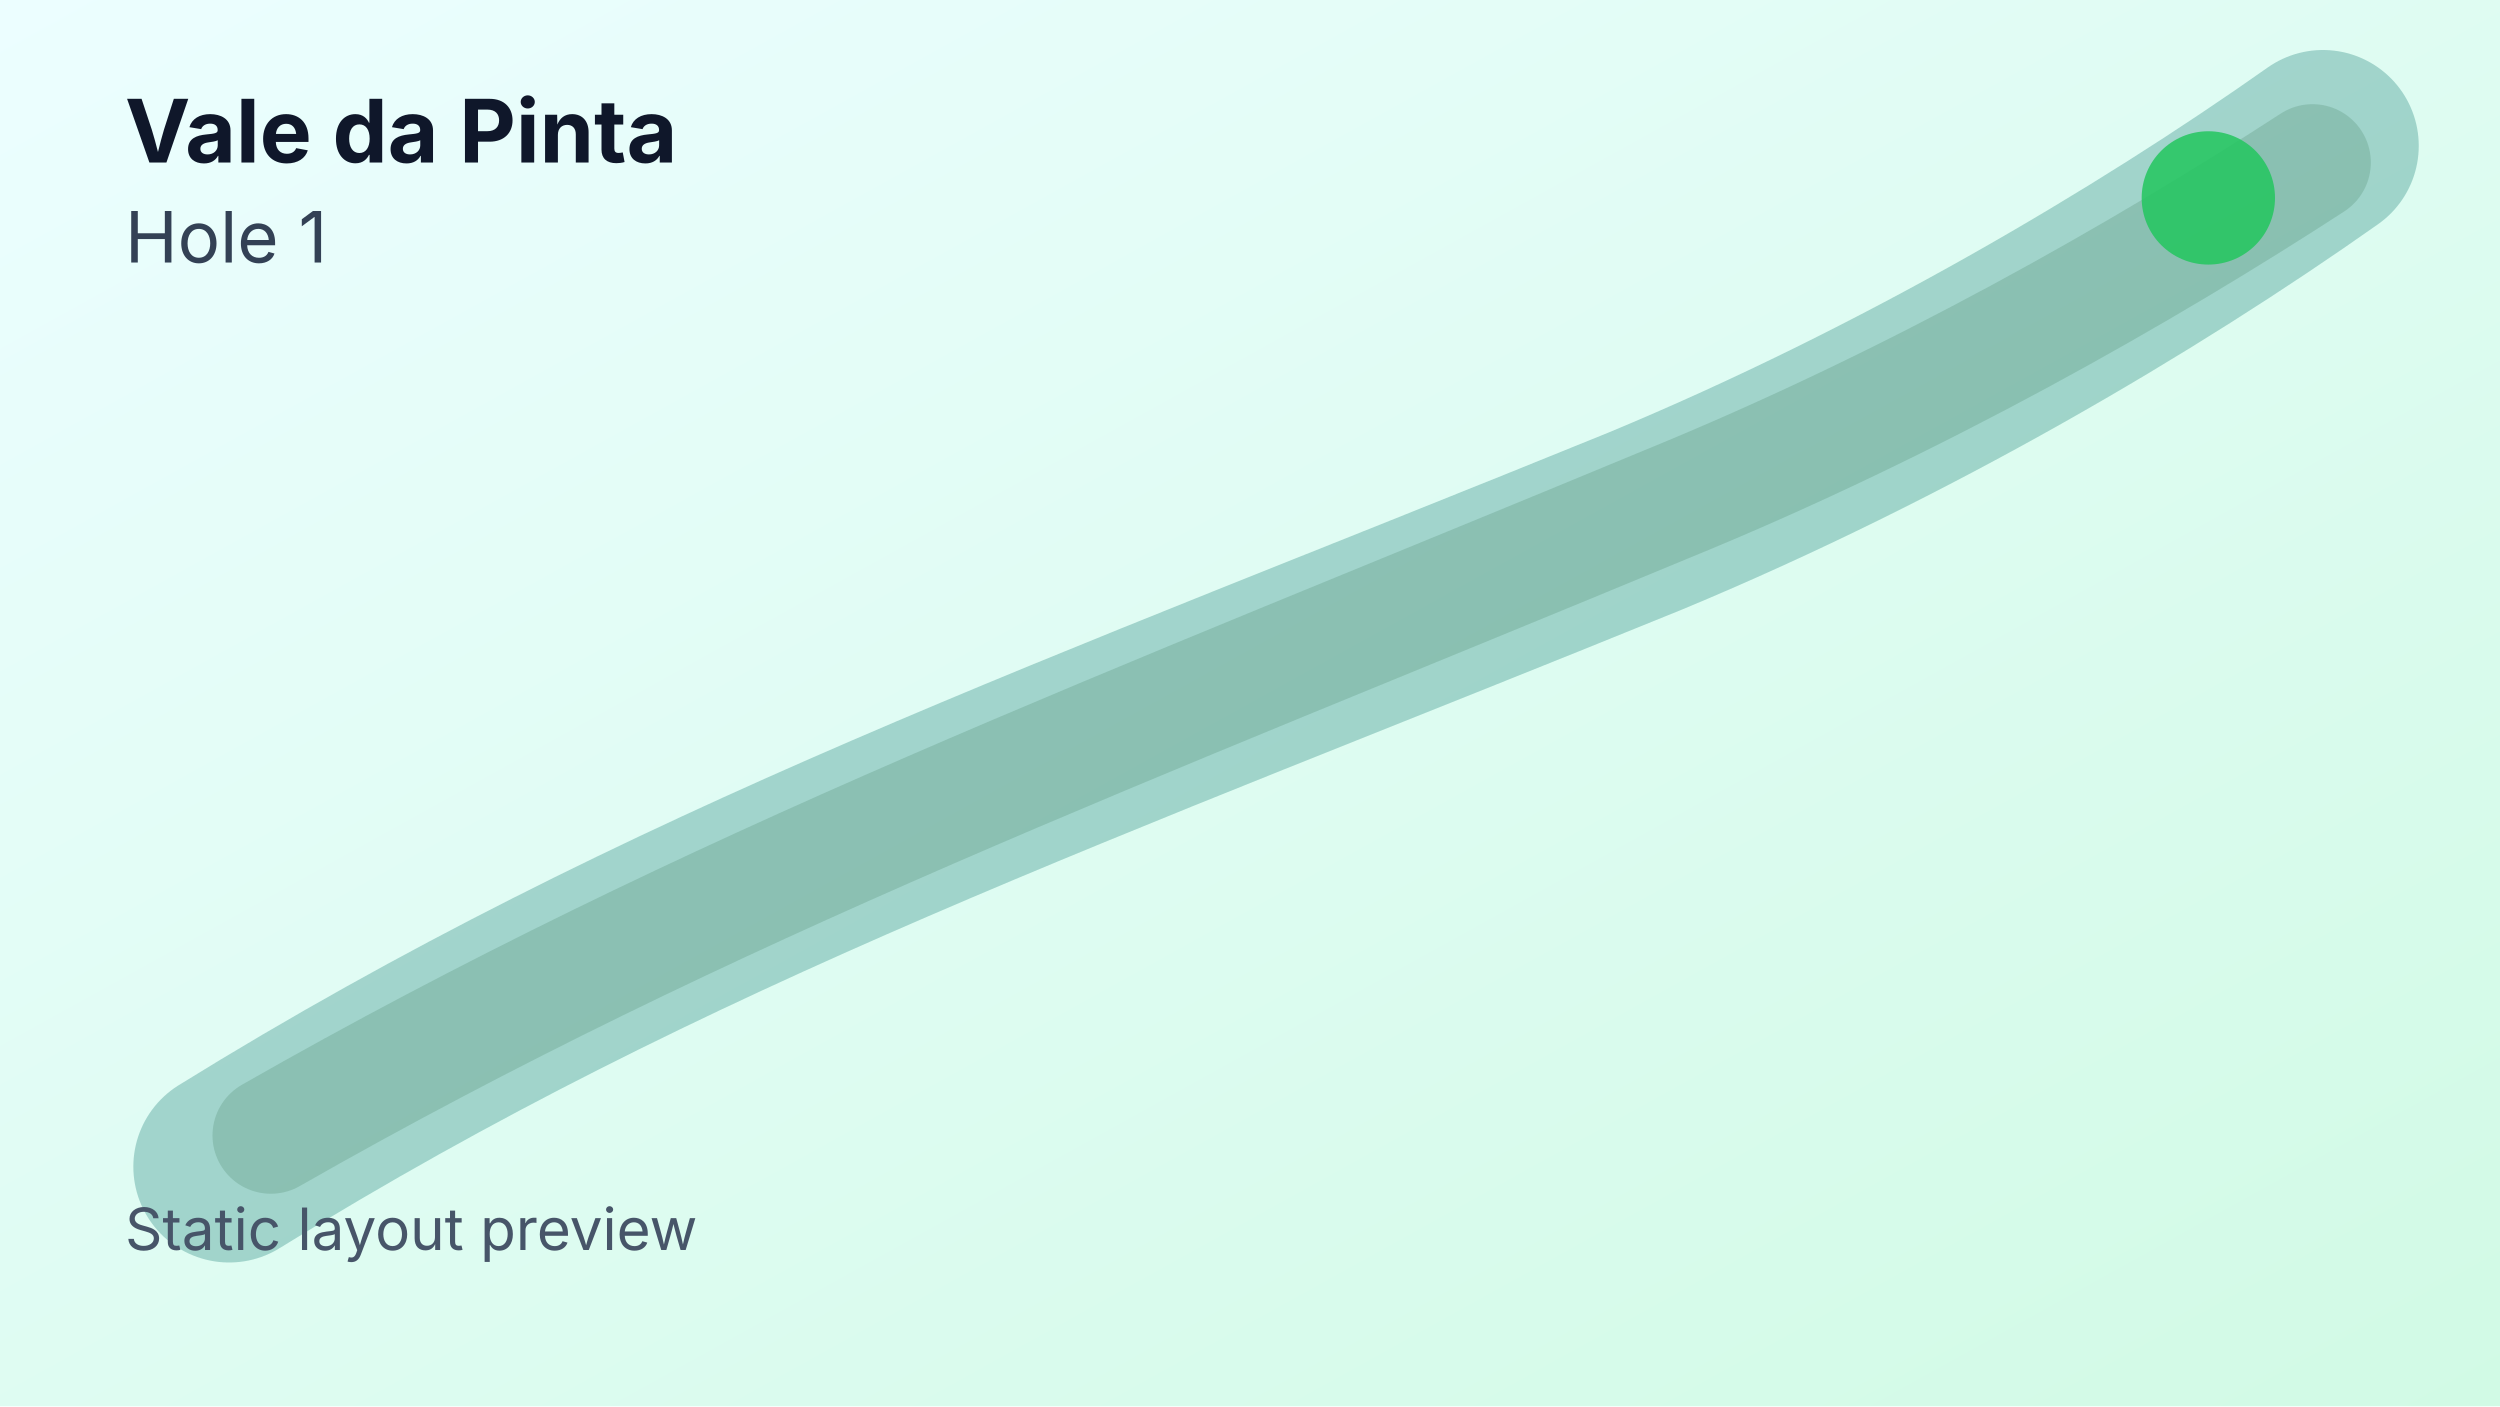
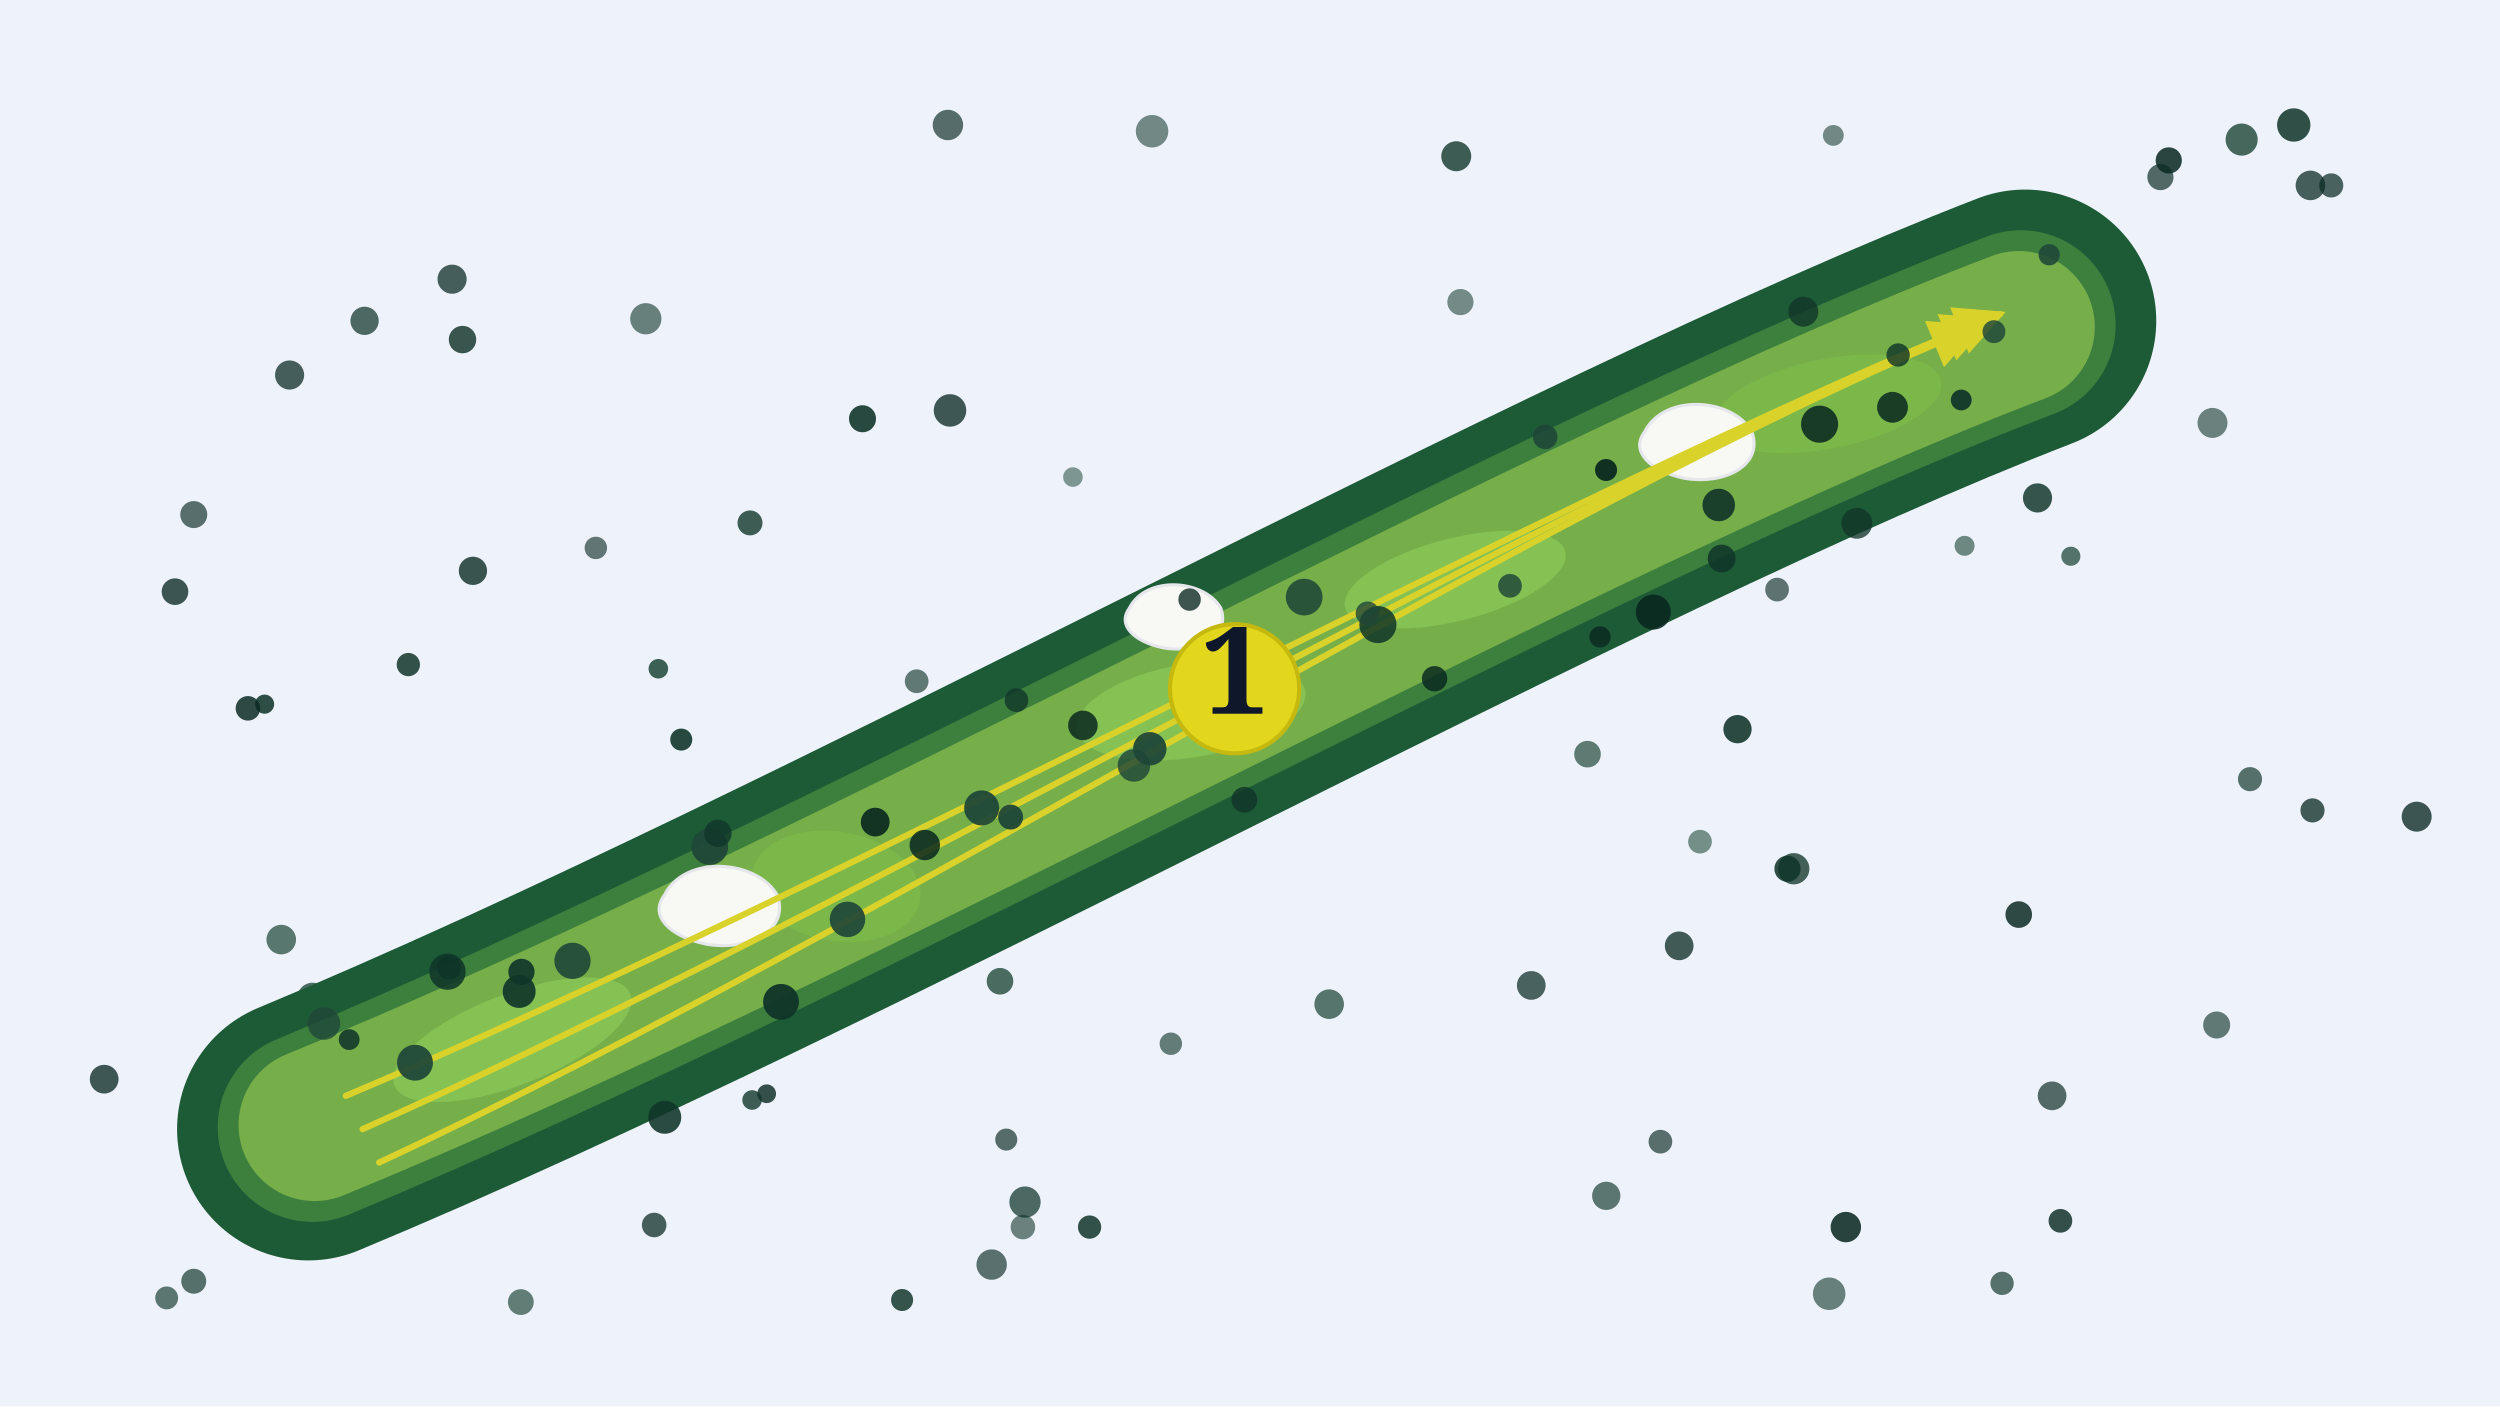
<svg xmlns="http://www.w3.org/2000/svg" viewBox="0 0 1200 675" role="img" aria-label="Vale da Pinta Hole 1">
  <defs>
-     <linearGradient id="bg" x1="0" y1="0" x2="1" y2="1">
-       <stop offset="0%" stop-color="#ecfeff" />
-       <stop offset="100%" stop-color="#d1fae5" />
-     </linearGradient>
+     <marker id="arrow" markerWidth="8" markerHeight="8" refX="7" refY="4" orient="auto">
+       <path d="M0,0 L8,4 L0,8 z" fill="#d9d22b" />
+     </marker>
  </defs>
-   <rect width="1200" height="675" fill="url(#bg)" />
-   <path d="M110 560 C320 430, 520 360, 790 250 C915 198, 1030 130, 1115 70" fill="none" stroke="#0f766e" stroke-opacity="0.30" stroke-width="92" stroke-linecap="round" />
-   <path d="M130 545 C340 425, 540 350, 800 242 C920 193, 1030 130, 1110 78" fill="none" stroke="#14532d" stroke-opacity="0.16" stroke-width="56" stroke-linecap="round" />
-   <circle cx="1060" cy="95" r="32" fill="#22c55e" fill-opacity="0.85" />
-   <text x="60" y="78" fill="#0f172a" font-family="Inter, Arial, sans-serif" font-size="42" font-weight="700">Vale da Pinta</text>
-   <text x="60" y="126" fill="#334155" font-family="Inter, Arial, sans-serif" font-size="34">Hole 1</text>
-   <text x="60" y="600" fill="#475569" font-family="Inter, Arial, sans-serif" font-size="28">Static layout preview</text>
+   <rect width="1200" height="675" fill="#eef3fb" />
+   <circle cx="638.0" cy="482.0" r="7.1" fill="#21493a" fill-opacity="0.74" />
+   <circle cx="139.0" cy="180.0" r="7.0" fill="#0b2a23" fill-opacity="0.74" />
+   <circle cx="985.0" cy="526.0" r="6.9" fill="#0b2a23" fill-opacity="0.68" />
+   <circle cx="135.0" cy="451.0" r="7.1" fill="#21493a" fill-opacity="0.73" />
+   <circle cx="878.0" cy="621.0" r="7.8" fill="#103429" fill-opacity="0.60" />
+   <circle cx="1101.0" cy="60.0" r="8.0" fill="#103429" fill-opacity="0.85" />
+   <circle cx="886.0" cy="589.0" r="7.3" fill="#0b2a23" fill-opacity="0.87" />
+   <circle cx="1062.0" cy="203.0" r="7.2" fill="#103429" fill-opacity="0.59" />
+   <circle cx="496.0" cy="426.0" r="7.5" fill="#21493a" fill-opacity="0.65" />
+   <circle cx="816.0" cy="404.0" r="5.7" fill="#21493a" fill-opacity="0.59" />
+   <circle cx="341.0" cy="429.0" r="5.5" fill="#103429" fill-opacity="0.72" />
+   <circle cx="858.0" cy="417.0" r="6.3" fill="#103429" fill-opacity="0.86" />
+   <circle cx="191.0" cy="527.0" r="7.7" fill="#21493a" fill-opacity="0.88" />
+   <circle cx="562.0" cy="501.0" r="5.4" fill="#103429" fill-opacity="0.62" />
+   <circle cx="853.0" cy="283.0" r="5.7" fill="#0b2a23" fill-opacity="0.64" />
+   <circle cx="483.0" cy="547.0" r="5.3" fill="#0b2a23" fill-opacity="0.67" />
+   <circle cx="455.0" cy="60.0" r="7.3" fill="#0b2a23" fill-opacity="0.67" />
+   <circle cx="834.0" cy="350.0" r="6.8" fill="#103429" fill-opacity="0.88" />
+   <circle cx="476.0" cy="607.0" r="7.3" fill="#0b2a23" fill-opacity="0.65" />
+   <circle cx="880.0" cy="65.0" r="5.0" fill="#103429" fill-opacity="0.56" />
+   <circle cx="127.0" cy="338.0" r="4.6" fill="#103429" fill-opacity="0.86" />
+   <circle cx="943.0" cy="262.0" r="4.8" fill="#21493a" fill-opacity="0.63" />
+   <circle cx="797.0" cy="548.0" r="5.7" fill="#0b2a23" fill-opacity="0.66" />
+   <circle cx="639.0" cy="263.0" r="6.9" fill="#21493a" fill-opacity="0.88" />
+   <circle cx="423.0" cy="399.0" r="5.5" fill="#0b2a23" fill-opacity="0.78" />
+   <circle cx="480.0" cy="471.0" r="6.4" fill="#21493a" fill-opacity="0.80" />
+   <circle cx="762.0" cy="362.0" r="6.4" fill="#21493a" fill-opacity="0.70" />
+   <circle cx="1119.0" cy="89.0" r="5.8" fill="#0b2a23" fill-opacity="0.72" />
+   <circle cx="80.0" cy="623.0" r="5.5" fill="#103429" fill-opacity="0.66" />
+   <circle cx="553.0" cy="63.0" r="7.8" fill="#103429" fill-opacity="0.56" />
+   <circle cx="368.0" cy="525.0" r="4.5" fill="#0b2a23" fill-opacity="0.82" />
+   <circle cx="1076.0" cy="67.0" r="7.7" fill="#21493a" fill-opacity="0.82" />
+   <circle cx="273.0" cy="461.0" r="5.6" fill="#103429" fill-opacity="0.63" />
+   <circle cx="819.0" cy="203.0" r="5.7" fill="#21493a" fill-opacity="0.69" />
+   <circle cx="994.0" cy="267.0" r="4.6" fill="#21493a" fill-opacity="0.75" />
+   <circle cx="327.0" cy="355.0" r="5.3" fill="#103429" fill-opacity="0.89" />
+   <circle cx="361.0" cy="528.0" r="4.7" fill="#103429" fill-opacity="0.79" />
+   <circle cx="508.0" cy="377.0" r="4.7" fill="#103429" fill-opacity="0.74" />
+   <circle cx="360.0" cy="251.0" r="6.0" fill="#103429" fill-opacity="0.79" />
+   <circle cx="989.0" cy="586.0" r="5.7" fill="#0b2a23" fill-opacity="0.82" />
+   <circle cx="848.0" cy="150.0" r="4.6" fill="#0b2a23" fill-opacity="0.75" />
+   <circle cx="969.0" cy="439.0" r="6.4" fill="#0b2a23" fill-opacity="0.84" />
+   <circle cx="1037.0" cy="85.0" r="6.3" fill="#0b2a23" fill-opacity="0.69" />
+   <circle cx="240.0" cy="454.0" r="5.3" fill="#21493a" fill-opacity="0.74" />
+   <circle cx="119.0" cy="340.0" r="5.9" fill="#0b2a23" fill-opacity="0.84" />
+   <circle cx="1080.0" cy="374.0" r="5.8" fill="#103429" fill-opacity="0.69" />
+   <circle cx="1109.0" cy="89.0" r="7.1" fill="#0b2a23" fill-opacity="0.74" />
+   <circle cx="310.0" cy="153.0" r="7.5" fill="#103429" fill-opacity="0.60" />
+   <circle cx="537.0" cy="328.0" r="6.6" fill="#0b2a23" fill-opacity="0.73" />
+   <circle cx="701.0" cy="145.0" r="6.3" fill="#103429" fill-opacity="0.55" />
+   <circle cx="359.0" cy="491.0" r="4.7" fill="#0b2a23" fill-opacity="0.81" />
+   <circle cx="314.0" cy="588.0" r="5.9" fill="#0b2a23" fill-opacity="0.74" />
+   <circle cx="414.0" cy="201.0" r="6.5" fill="#103429" fill-opacity="0.89" />
+   <circle cx="227.0" cy="274.0" r="6.8" fill="#0b2a23" fill-opacity="0.79" />
+   <circle cx="286.0" cy="263.0" r="5.4" fill="#0b2a23" fill-opacity="0.62" />
+   <circle cx="196.0" cy="319.0" r="5.6" fill="#103429" fill-opacity="0.84" />
+   <circle cx="523.0" cy="589.0" r="5.6" fill="#103429" fill-opacity="0.84" />
+   <circle cx="492.0" cy="577.0" r="7.5" fill="#103429" fill-opacity="0.73" />
+   <circle cx="771.0" cy="574.0" r="6.8" fill="#103429" fill-opacity="0.66" />
+   <circle cx="735.0" cy="473.0" r="6.9" fill="#0b2a23" fill-opacity="0.72" />
+   <circle cx="150.0" cy="479.0" r="7.3" fill="#21493a" fill-opacity="0.79" />
+   <circle cx="456.0" cy="197.0" r="7.8" fill="#0b2a23" fill-opacity="0.77" />
+   <circle cx="769.0" cy="304.0" r="7.9" fill="#0b2a23" fill-opacity="0.69" />
+   <circle cx="1110.0" cy="389.0" r="5.8" fill="#0b2a23" fill-opacity="0.76" />
+   <circle cx="84.0" cy="284.0" r="6.4" fill="#0b2a23" fill-opacity="0.78" />
+   <circle cx="515.0" cy="229.0" r="4.7" fill="#21493a" fill-opacity="0.55" />
+   <circle cx="491.0" cy="589.0" r="5.9" fill="#103429" fill-opacity="0.59" />
+   <circle cx="225.0" cy="454.0" r="4.8" fill="#21493a" fill-opacity="0.73" />
+   <circle cx="530.0" cy="351.0" r="4.8" fill="#0b2a23" fill-opacity="0.74" />
+   <circle cx="222.0" cy="163.0" r="6.6" fill="#103429" fill-opacity="0.82" />
+   <circle cx="217.0" cy="134.0" r="7.0" fill="#0b2a23" fill-opacity="0.74" />
+   <circle cx="175.0" cy="154.0" r="6.8" fill="#103429" fill-opacity="0.73" />
+   <circle cx="1160.0" cy="392.0" r="7.2" fill="#0b2a23" fill-opacity="0.78" />
+   <circle cx="433.0" cy="624.0" r="5.3" fill="#103429" fill-opacity="0.83" />
+   <circle cx="1041.0" cy="77.0" r="6.3" fill="#0b2a23" fill-opacity="0.86" />
+   <circle cx="316.0" cy="321.0" r="4.7" fill="#21493a" fill-opacity="0.86" />
+   <circle cx="93.0" cy="615.0" r="6.0" fill="#103429" fill-opacity="0.69" />
+   <circle cx="440.0" cy="327.0" r="5.7" fill="#103429" fill-opacity="0.64" />
+   <circle cx="270.0" cy="491.0" r="4.9" fill="#21493a" fill-opacity="0.82" />
+   <circle cx="699.0" cy="75.0" r="7.2" fill="#103429" fill-opacity="0.79" />
+   <circle cx="861.0" cy="417.0" r="7.5" fill="#103429" fill-opacity="0.77" />
+   <circle cx="978.0" cy="239.0" r="7.0" fill="#103429" fill-opacity="0.83" />
+   <circle cx="93.0" cy="247.0" r="6.5" fill="#0b2a23" fill-opacity="0.66" />
+   <circle cx="50.0" cy="518.0" r="6.9" fill="#0b2a23" fill-opacity="0.77" />
+   <circle cx="917.0" cy="125.0" r="6.7" fill="#103429" fill-opacity="0.70" />
+   <circle cx="806.0" cy="454.0" r="6.9" fill="#0b2a23" fill-opacity="0.76" />
+   <circle cx="225.0" cy="457.0" r="7.3" fill="#103429" fill-opacity="0.65" />
+   <circle cx="250.0" cy="625.0" r="6.2" fill="#21493a" fill-opacity="0.69" />
+   <circle cx="1064.0" cy="492.0" r="6.5" fill="#103429" fill-opacity="0.64" />
+   <circle cx="961.0" cy="616.0" r="5.6" fill="#103429" fill-opacity="0.68" />
+   <path d="M 148 542 C 405 435, 755 238, 972 154" fill="none" stroke="#1d5a36" stroke-width="126" stroke-linecap="round" />
+   <path d="M 150 541 C 409 433, 752 239, 970 156" fill="none" stroke="#3d7f3d" stroke-width="91" stroke-linecap="round" fill-opacity="0.96" />
+   <path d="M 151 540 C 409 434, 751 240, 969 157" fill="none" stroke="#76ae4a" stroke-width="73" stroke-linecap="round" fill-opacity="0.92" />
+   <ellipse cx="245.9" cy="499.1" rx="60.7" ry="21.8" fill="#86c254" transform="rotate(-21.2 245.9 499.1)" fill-opacity="0.95" />
+   <ellipse cx="401.4" cy="425.4" rx="40.8" ry="26.2" fill="#7bb84a" transform="rotate(9.7 401.4 425.4)" fill-opacity="0.95" />
+   <ellipse cx="571.7" cy="341.0" rx="55.6" ry="22.5" fill="#86c254" transform="rotate(-9.6 571.7 341.0)" fill-opacity="0.95" />
+   <ellipse cx="698.5" cy="278.2" rx="54.5" ry="19.8" fill="#86c254" transform="rotate(-14.3 698.5 278.2)" fill-opacity="0.95" />
+   <ellipse cx="877.3" cy="193.8" rx="55.5" ry="21.5" fill="#7bb84a" transform="rotate(-11.3 877.3 193.8)" fill-opacity="0.95" />
+   <path d="M 318.9 429.7 C 328.7 410.0, 363.2 412.5, 373.1 429.7 C 379.3 447.0, 358.3 456.8, 338.6 453.1 C 321.3 449.4, 311.5 439.6, 318.9 429.7 Z" fill="#f8f8f5" stroke="#e5e7eb" stroke-width="1.5" />
+   <path d="M 542.1 291.9 C 550.1 276.0, 578.0 278.0, 586.0 291.9 C 591.0 305.9, 574.1 313.9, 558.1 310.9 C 544.1 307.9, 536.1 299.9, 542.1 291.9 Z" fill="#f8f8f5" stroke="#e5e7eb" stroke-width="1.5" />
+   <path d="M 789.4 207.3 C 798.8 188.6, 831.6 190.9, 840.9 207.3 C 846.8 223.7, 826.9 233.0, 808.2 229.5 C 791.8 226.0, 782.4 216.6, 789.4 207.3 Z" fill="#f8f8f5" stroke="#e5e7eb" stroke-width="1.5" />
+   <path d="M 166.0 526.0 C 405.0 425.4, 755.0 233.2, 960.0 150.8" fill="none" stroke="#d9d22b" stroke-width="3" marker-end="url(#arrow)" stroke-linecap="round" />
+   <path d="M 174.0 542.0 C 415.0 435.0, 747.0 238.0, 954.0 154.0" fill="none" stroke="#d9d22b" stroke-width="3" marker-end="url(#arrow)" stroke-linecap="round" />
+   <path d="M 182.0 558.0 C 425.0 444.6, 739.0 242.8, 948.0 157.2" fill="none" stroke="#d9d22b" stroke-width="3" marker-end="url(#arrow)" stroke-linecap="round" />
+   <circle cx="155.5" cy="491.3" r="7.8" fill="#1e4638" fill-opacity="0.77" />
+   <circle cx="167.6" cy="499.0" r="5.0" fill="#103529" fill-opacity="0.86" />
+   <circle cx="199.2" cy="510.1" r="8.6" fill="#1e4638" fill-opacity="0.92" />
+   <circle cx="215.5" cy="464.4" r="5.8" fill="#08261f" fill-opacity="0.81" />
+   <circle cx="214.8" cy="466.4" r="8.7" fill="#103529" fill-opacity="0.87" />
+   <circle cx="249.2" cy="475.9" r="7.9" fill="#103529" fill-opacity="0.91" />
+   <circle cx="250.3" cy="466.5" r="6.3" fill="#103529" fill-opacity="0.91" />
+   <circle cx="274.8" cy="461.2" r="8.7" fill="#1e4638" fill-opacity="0.88" />
+   <circle cx="319.1" cy="536.3" r="7.9" fill="#103529" fill-opacity="0.88" />
+   <circle cx="340.7" cy="406.4" r="8.8" fill="#1e4638" fill-opacity="0.90" />
+   <circle cx="344.6" cy="400.0" r="6.6" fill="#103529" fill-opacity="0.78" />
+   <circle cx="374.9" cy="480.9" r="8.6" fill="#103529" fill-opacity="0.95" />
+   <circle cx="406.8" cy="441.3" r="8.5" fill="#1e4638" fill-opacity="0.91" />
+   <circle cx="420.1" cy="394.6" r="6.9" fill="#08261f" fill-opacity="0.90" />
+   <circle cx="443.9" cy="405.6" r="7.3" fill="#08261f" fill-opacity="0.84" />
+   <circle cx="471.2" cy="387.8" r="8.4" fill="#1e4638" fill-opacity="0.93" />
+   <circle cx="487.9" cy="336.1" r="5.7" fill="#103529" fill-opacity="0.77" />
+   <circle cx="485.1" cy="392.2" r="6.0" fill="#1e4638" fill-opacity="0.94" />
+   <circle cx="519.8" cy="348.2" r="7.1" fill="#08261f" fill-opacity="0.83" />
+   <circle cx="544.3" cy="367.4" r="7.8" fill="#1e4638" fill-opacity="0.81" />
+   <circle cx="551.9" cy="359.4" r="8.0" fill="#1e4638" fill-opacity="0.93" />
+   <circle cx="571.0" cy="287.8" r="5.4" fill="#08261f" fill-opacity="0.77" />
+   <circle cx="597.3" cy="383.9" r="6.2" fill="#103529" fill-opacity="0.82" />
+   <circle cx="626.0" cy="286.6" r="8.8" fill="#1e4638" fill-opacity="0.86" />
+   <circle cx="661.4" cy="299.8" r="8.9" fill="#103529" fill-opacity="0.85" />
+   <circle cx="656.4" cy="294.4" r="5.7" fill="#1e4638" fill-opacity="0.80" />
+   <circle cx="688.6" cy="325.8" r="6.1" fill="#08261f" fill-opacity="0.82" />
+   <circle cx="724.8" cy="281.2" r="5.7" fill="#1e4638" fill-opacity="0.82" />
+   <circle cx="741.7" cy="209.7" r="5.9" fill="#1e4638" fill-opacity="0.88" />
+   <circle cx="768.0" cy="305.7" r="5.1" fill="#08261f" fill-opacity="0.76" />
+   <circle cx="770.9" cy="225.6" r="5.3" fill="#08261f" fill-opacity="0.92" />
+   <circle cx="793.6" cy="293.8" r="8.4" fill="#08261f" fill-opacity="0.88" />
+   <circle cx="825.0" cy="242.4" r="7.8" fill="#103529" fill-opacity="0.90" />
+   <circle cx="826.4" cy="268.1" r="6.7" fill="#103529" fill-opacity="0.85" />
+   <circle cx="865.6" cy="149.6" r="7.2" fill="#103529" fill-opacity="0.77" />
+   <circle cx="873.4" cy="203.6" r="8.9" fill="#08261f" fill-opacity="0.85" />
+   <circle cx="891.3" cy="251.2" r="7.4" fill="#103529" fill-opacity="0.77" />
+   <circle cx="908.4" cy="195.5" r="7.4" fill="#08261f" fill-opacity="0.84" />
+   <circle cx="911.1" cy="170.4" r="5.6" fill="#103529" fill-opacity="0.81" />
+   <circle cx="941.4" cy="192.0" r="5.0" fill="#103529" fill-opacity="0.93" />
+   <circle cx="957.1" cy="159.2" r="5.5" fill="#1e4638" fill-opacity="0.82" />
+   <circle cx="983.6" cy="122.3" r="5.1" fill="#1e4638" fill-opacity="0.87" />
+   <circle cx="592.6" cy="330.6" r="31" fill="#e2d71c" stroke="#c5b90f" stroke-width="2" />
+   <text x="592.6" y="342.6" text-anchor="middle" fill="#0f172a" font-family="Georgia, serif" font-size="58" font-weight="700">1</text>
</svg>
